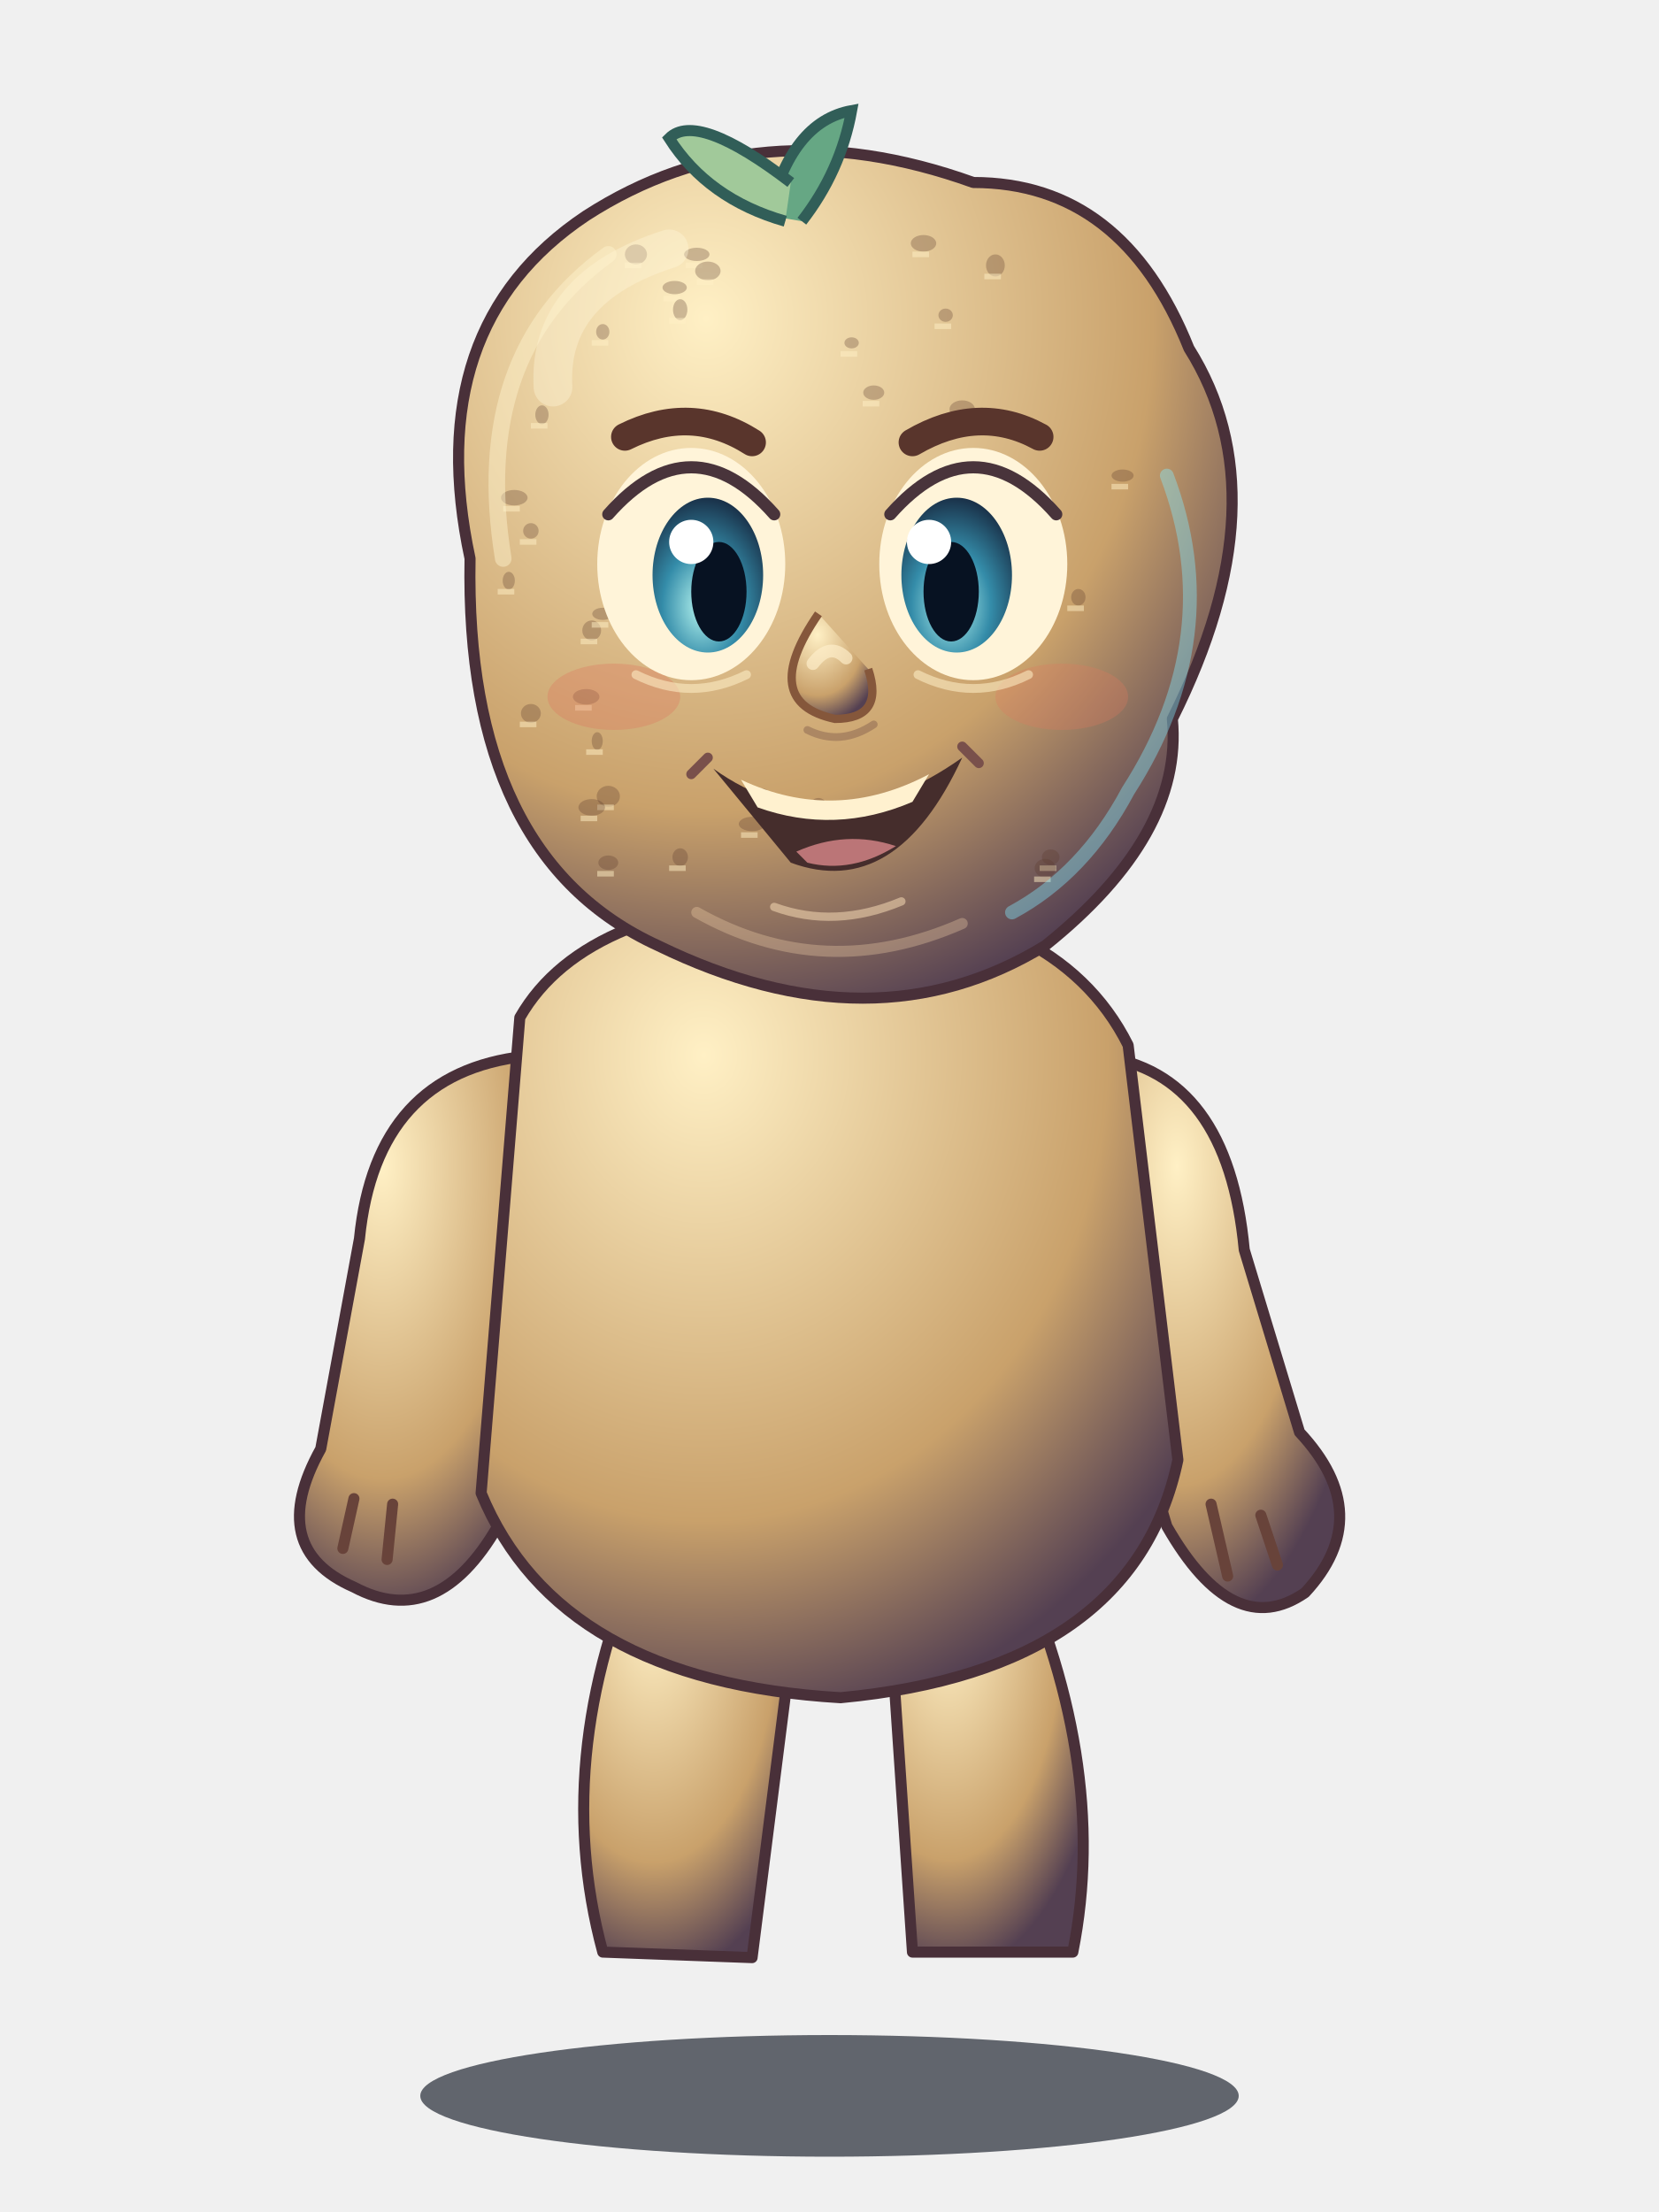
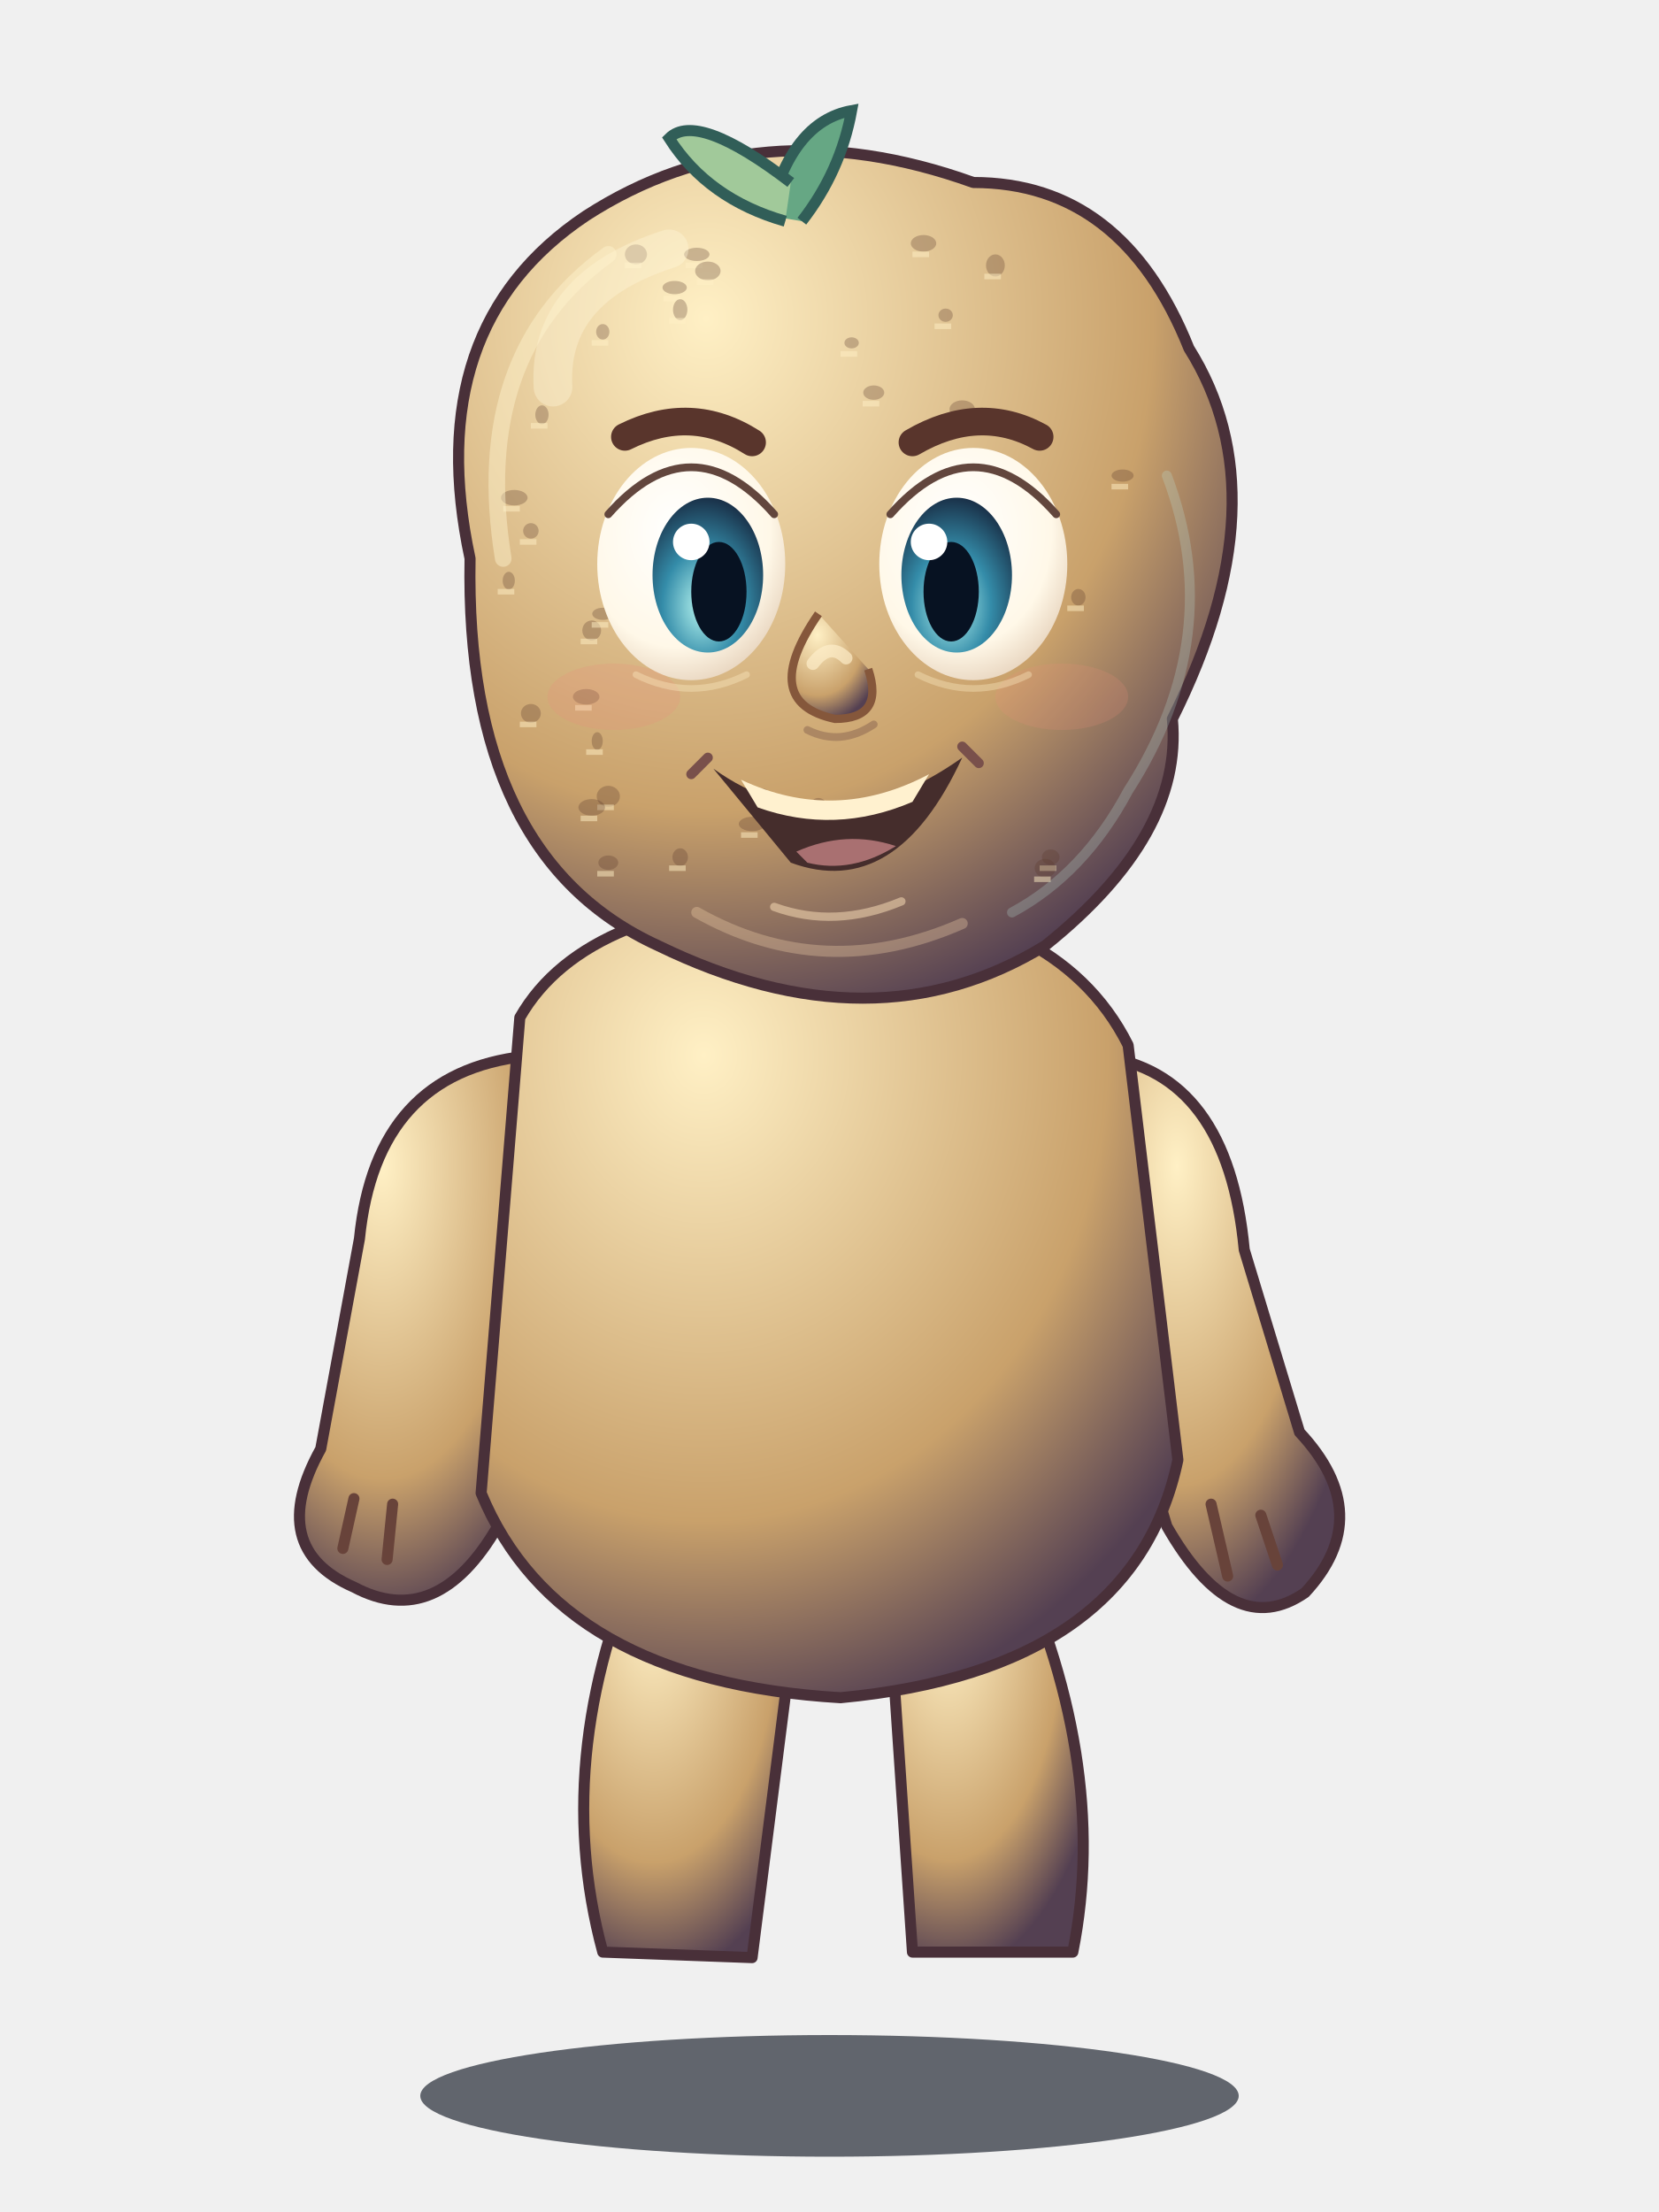
<svg xmlns="http://www.w3.org/2000/svg" viewBox="0 0 300 400">
+   <defs>
+     <radialGradient id="face-pearl" cx=".42" cy=".36" r=".8">
+       <stop stop-color="#ffffff" />
+       <stop offset=".62" stop-color="#fff8e8" />
+       <stop offset="1" stop-color="#d8bda3" />
+     </radialGradient>
+   </defs>
  <defs>
    <radialGradient id="skin" cx=".32" cy=".2" r=".85">
      <stop stop-color="#fff0c5" />
      <stop offset=".68" stop-color="#c9a16b" />
      <stop offset="1" stop-color="#544052" />
    </radialGradient>
    <linearGradient id="cloth" x2=".8" y2="1">
      <stop stop-color="#3d5b75" />
      <stop offset=".5" stop-color="#253648" />
      <stop offset="1" stop-color="#101b2d" />
    </linearGradient>
    <linearGradient id="metal" x2=".75" y2="1">
      <stop stop-color="#dce6e9" />
      <stop offset=".3" stop-color="#7e98ac" />
      <stop offset=".48" stop-color="#e1e9eb" />
      <stop offset=".55" stop-color="#496477" />
      <stop offset="1" stop-color="#192c40" />
    </linearGradient>
    <linearGradient id="trim" x2="1" y2="1">
      <stop stop-color="#edfcff" />
      <stop offset=".4" stop-color="#62eafa" />
      <stop offset="1" stop-color="#287c9f" />
    </linearGradient>
    <linearGradient id="leather" x2=".8" y2="1">
      <stop stop-color="#c59269" />
      <stop offset=".5" stop-color="#855339" />
      <stop offset="1" stop-color="#392722" />
    </linearGradient>
    <linearGradient id="hair" x2=".3" y2="1">
      <stop stop-color="#8f5a36" />
      <stop offset=".6" stop-color="#492b25" />
      <stop offset="1" stop-color="#241b22" />
    </linearGradient>
    <radialGradient id="lens" cx=".3" cy=".15">
      <stop stop-color="#84d9ef" />
      <stop offset=".6" stop-color="#153e64" />
      <stop offset="1" stop-color="#09182b" />
    </radialGradient>
  </defs>
  <ellipse cx="150" cy="379" rx="74" ry="11" fill="#020916" opacity=".6" />
  <g stroke="#493039" stroke-width="2" stroke-linejoin="round">
    <path d="M118 276Q99 316 109 353L136 354L145 283Z" fill="url(#skin)" />
    <path d="M160 279L165 353L194 353Q201 318 182 278Z" fill="url(#skin)" />
    <path d="M95 191Q68 194 65 224L58 262Q48 280 64 287Q79 295 90 276L101 235Z" fill="url(#skin)" />
    <path d="M199 191Q222 194 225 226L235 259Q249 274 236 288Q223 297 211 276L199 236Z" fill="url(#skin)" />
    <path d="M94 184Q106 163 148 162Q191 163 204 189L213 264Q205 302 152 307Q101 304 87 270Z" fill="url(#skin)" />
    <path d="M85 101Q76 59 106 39Q137 19 176 33Q203 33 215 63Q232 90 212 130Q214 151 189 171Q158 190 119 171Q84 155 85 101Z" fill="url(#skin)" />
  </g>
  <ellipse cx="153" cy="150" rx="1.3" ry="1.8" fill="#59392d" opacity=".3" />
  <path d="M151 152l3 0" stroke="#fff0c5" opacity=".5" />
  <ellipse cx="195" cy="108" rx="1.3" ry="1.5" fill="#59392d" opacity=".3" />
  <path d="M193 110l3 0" stroke="#fff0c5" opacity=".5" />
  <ellipse cx="93" cy="90" rx="2.4" ry="1.4" fill="#59392d" opacity=".3" />
  <path d="M91 92l3 0" stroke="#fff0c5" opacity=".5" />
  <ellipse cx="110" cy="144" rx="2.1" ry="1.9" fill="#59392d" opacity=".3" />
  <path d="M108 146l3 0" stroke="#fff0c5" opacity=".5" />
  <ellipse cx="180" cy="48" rx="1.7" ry="2.0" fill="#59392d" opacity=".3" />
  <path d="M178 50l3 0" stroke="#fff0c5" opacity=".5" />
  <ellipse cx="190" cy="155" rx="1.6" ry="1.4" fill="#59392d" opacity=".3" />
  <path d="M188 157l3 0" stroke="#fff0c5" opacity=".5" />
  <ellipse cx="106" cy="126" rx="2.4" ry="1.4" fill="#59392d" opacity=".3" />
  <path d="M104 128l3 0" stroke="#fff0c5" opacity=".5" />
  <ellipse cx="107" cy="146" rx="2.4" ry="1.5" fill="#59392d" opacity=".3" />
  <path d="M105 148l3 0" stroke="#fff0c5" opacity=".5" />
  <ellipse cx="154" cy="62" rx="1.3" ry="1.0" fill="#59392d" opacity=".3" />
  <path d="M152 64l3 0" stroke="#fff0c5" opacity=".5" />
  <ellipse cx="122" cy="52" rx="2.2" ry="1.2" fill="#59392d" opacity=".3" />
  <path d="M120 54l3 0" stroke="#fff0c5" opacity=".5" />
  <ellipse cx="189" cy="157" rx="1.9" ry="1.7" fill="#59392d" opacity=".3" />
  <path d="M187 159l3 0" stroke="#fff0c5" opacity=".5" />
  <ellipse cx="107" cy="114" rx="1.7" ry="1.8" fill="#59392d" opacity=".3" />
  <path d="M105 116l3 0" stroke="#fff0c5" opacity=".5" />
  <ellipse cx="110" cy="156" rx="1.8" ry="1.3" fill="#59392d" opacity=".3" />
  <path d="M108 158l3 0" stroke="#fff0c5" opacity=".5" />
  <ellipse cx="126" cy="46" rx="2.3" ry="1.2" fill="#59392d" opacity=".3" />
  <path d="M124 48l3 0" stroke="#fff0c5" opacity=".5" />
  <ellipse cx="92" cy="105" rx="1.1" ry="1.6" fill="#59392d" opacity=".3" />
  <path d="M90 107l3 0" stroke="#fff0c5" opacity=".5" />
  <ellipse cx="158" cy="71" rx="1.9" ry="1.3" fill="#59392d" opacity=".3" />
  <path d="M156 73l3 0" stroke="#fff0c5" opacity=".5" />
  <ellipse cx="171" cy="57" rx="1.3" ry="1.2" fill="#59392d" opacity=".3" />
  <path d="M169 59l3 0" stroke="#fff0c5" opacity=".5" />
  <ellipse cx="136" cy="149" rx="2.4" ry="1.3" fill="#59392d" opacity=".3" />
  <path d="M134 151l3 0" stroke="#fff0c5" opacity=".5" />
  <ellipse cx="123" cy="56" rx="1.3" ry="1.9" fill="#59392d" opacity=".3" />
  <path d="M121 58l3 0" stroke="#fff0c5" opacity=".5" />
  <ellipse cx="96" cy="129" rx="1.8" ry="1.7" fill="#59392d" opacity=".3" />
  <path d="M94 131l3 0" stroke="#fff0c5" opacity=".5" />
  <ellipse cx="167" cy="44" rx="2.3" ry="1.5" fill="#59392d" opacity=".3" />
  <path d="M165 46l3 0" stroke="#fff0c5" opacity=".5" />
  <ellipse cx="123" cy="155" rx="1.4" ry="1.6" fill="#59392d" opacity=".3" />
  <path d="M121 157l3 0" stroke="#fff0c5" opacity=".5" />
  <ellipse cx="148" cy="146" rx="1.6" ry="1.7" fill="#59392d" opacity=".3" />
  <path d="M146 148l3 0" stroke="#fff0c5" opacity=".5" />
  <ellipse cx="128" cy="49" rx="2.3" ry="1.7" fill="#59392d" opacity=".3" />
  <path d="M126 51l3 0" stroke="#fff0c5" opacity=".5" />
  <ellipse cx="96" cy="96" rx="1.4" ry="1.4" fill="#59392d" opacity=".3" />
  <path d="M94 98l3 0" stroke="#fff0c5" opacity=".5" />
  <ellipse cx="203" cy="86" rx="2.0" ry="1.1" fill="#59392d" opacity=".3" />
  <path d="M201 88l3 0" stroke="#fff0c5" opacity=".5" />
  <ellipse cx="98" cy="75" rx="1.2" ry="1.7" fill="#59392d" opacity=".3" />
  <path d="M96 77l3 0" stroke="#fff0c5" opacity=".5" />
  <ellipse cx="138" cy="144" rx="1.2" ry="1.4" fill="#59392d" opacity=".3" />
  <path d="M136 146l3 0" stroke="#fff0c5" opacity=".5" />
  <ellipse cx="190" cy="97" rx="1.7" ry="1.9" fill="#59392d" opacity=".3" />
  <path d="M188 99l3 0" stroke="#fff0c5" opacity=".5" />
  <ellipse cx="109" cy="111" rx="1.9" ry="1.1" fill="#59392d" opacity=".3" />
  <path d="M107 113l3 0" stroke="#fff0c5" opacity=".5" />
  <ellipse cx="108" cy="134" rx="1.0" ry="1.6" fill="#59392d" opacity=".3" />
  <path d="M106 136l3 0" stroke="#fff0c5" opacity=".5" />
  <ellipse cx="174" cy="74" rx="2.3" ry="1.6" fill="#59392d" opacity=".3" />
  <path d="M172 76l3 0" stroke="#fff0c5" opacity=".5" />
  <ellipse cx="109" cy="60" rx="1.2" ry="1.4" fill="#59392d" opacity=".3" />
  <path d="M107 62l3 0" stroke="#fff0c5" opacity=".5" />
  <ellipse cx="115" cy="46" rx="2.0" ry="1.8" fill="#59392d" opacity=".3" />
  <path d="M113 48l3 0" stroke="#fff0c5" opacity=".5" />
  <path d="M100 70Q99 52 121 45" stroke="#fff6d9" opacity=".38" stroke-width="7" stroke-linecap="round" fill="none" />
  <path d="M91 101Q85 64 110 46" fill="none" stroke="#fff4ce" stroke-width="3" stroke-linecap="round" opacity=".45" />
-   <path d="M211 86Q222 115 204 143Q196 158 183 165" fill="none" stroke="#82ecff" stroke-width="2.5" stroke-linecap="round" opacity=".4" />
+   <path d="M211 86Q222 115 204 143Q196 158 183 165" fill="none" stroke="#bce8df" stroke-width="1.8" stroke-linecap="round" opacity=".24" />
  <path d="M126 165Q149 178 174 167" fill="none" stroke="#ffdfb1" stroke-width="2" stroke-linecap="round" opacity=".3" />
-   <ellipse cx="111" cy="126" rx="12" ry="6" fill="#dc785e" opacity=".35" />
-   <ellipse cx="192" cy="126" rx="12" ry="6" fill="#dc785e" opacity=".3" />
+   <ellipse cx="111" cy="126" rx="12" ry="6" fill="#e88b79" opacity=".23" />
+   <ellipse cx="192" cy="126" rx="12" ry="6" fill="#e88b79" opacity=".2" />
  <path d="M113 79Q125 73 136 80M165 80Q177 73 188 79" fill="none" stroke="#59352c" stroke-width="5" stroke-linecap="round" />
  <g>
-     <ellipse cx="125" cy="102" rx="17" ry="21" fill="#fff4d9" />
-     <ellipse cx="176" cy="102" rx="17" ry="21" fill="#fff4d9" />
+     <ellipse cx="125" cy="102" rx="17" ry="21" fill="url(#face-pearl)" />
+     <ellipse cx="176" cy="102" rx="17" ry="21" fill="url(#face-pearl)" />
    <defs>
      <radialGradient id="iris-finish-128" cx=".45" cy=".7" r=".75">
        <stop stop-color="#b7f6f0" />
        <stop offset=".48" stop-color="#348ca9" />
        <stop offset="1" stop-color="#16243b" />
      </radialGradient>
    </defs>
    <ellipse cx="128" cy="104" rx="10" ry="14" fill="url(#iris-finish-128)" />
    <defs>
      <radialGradient id="iris-finish-173" cx=".45" cy=".7" r=".75">
        <stop stop-color="#b7f6f0" />
        <stop offset=".48" stop-color="#348ca9" />
        <stop offset="1" stop-color="#16243b" />
      </radialGradient>
    </defs>
    <ellipse cx="173" cy="104" rx="10" ry="14" fill="url(#iris-finish-173)" />
    <ellipse cx="130" cy="107" rx="5" ry="9" fill="#071222" />
    <ellipse cx="172" cy="107" rx="5" ry="9" fill="#071222" />
-     <circle cx="125" cy="98" r="4" fill="white" />
-     <circle cx="168" cy="98" r="4" fill="white" />
+     <circle cx="125" cy="98" r="3.3" fill="white" />
+     <circle cx="168" cy="98" r="3.3" fill="white" />
  </g>
  <path d="M148 111Q137 127 151 130Q160 130 157 121" fill="url(#skin)" stroke="#85573b" stroke-width="1.5" />
  <path d="M129 139Q150 154 174 137Q162 163 143 156Z" fill="#452d2c" />
  <path d="M134 141Q151 149 168 140L165 145Q151 151 137 146Z" fill="#fff1cf" />
  <path d="M64 271l-2 9m9-8-1 10m158-8 3 9m-12-11 3 13" stroke="#68433a" stroke-width="2" stroke-linecap="round" />
  <path d="M139 39Q143 22 154 20Q152 31 145 40" fill="#66a784" stroke="#315e58" stroke-width="2" />
  <path d="M143 33Q126 20 121 25Q128 36 142 40" fill="#a1c99a" stroke="#315e58" stroke-width="2" />
  <g data-face-finish="1">
-     <path d="M110 93Q125 76 140 93" fill="none" stroke="#49343b" stroke-width="2.2" stroke-linecap="round" />
-     <path d="M115 122Q125 127 135 122" fill="none" stroke="#fff0c9" stroke-width="1.6" opacity=".55" stroke-linecap="round" />
-     <path d="M161 93Q176 76 191 93" fill="none" stroke="#49343b" stroke-width="2.2" stroke-linecap="round" />
-     <path d="M166 122Q176 127 186 122" fill="none" stroke="#fff0c9" stroke-width="1.6" opacity=".55" stroke-linecap="round" />
-     <path d="M144 154Q153 150 162 153Q154 158 146 156Z" fill="#d88789" opacity=".8" />
+     <path d="M110 93Q125 76 140 93" fill="none" stroke="#62463d" stroke-width="1.4" stroke-linecap="round" />
+     <path d="M115 122Q125 127 135 122" fill="none" stroke="#fff0c9" stroke-width="1.2" opacity=".35" stroke-linecap="round" />
+     <path d="M161 93Q176 76 191 93" fill="none" stroke="#62463d" stroke-width="1.4" stroke-linecap="round" />
+     <path d="M166 122Q176 127 186 122" fill="none" stroke="#fff0c9" stroke-width="1.2" opacity=".35" stroke-linecap="round" />
+     <path d="M144 154Q153 150 162 153Q154 158 146 156Z" fill="#df9497" opacity=".65" />
    <path d="M128 137l-3 3m49-5 3 3" stroke="#79504b" stroke-width="1.8" stroke-linecap="round" />
    <path d="M140 164Q151 168 163 163" fill="none" stroke="#ffe3bb" stroke-width="1.5" opacity=".5" stroke-linecap="round" />
    <path d="M147 120q3-4 6-1" fill="none" stroke="#fff0cc" stroke-width="2.3" opacity=".65" stroke-linecap="round" />
    <path d="M146 132q6 3 12-1" fill="none" stroke="#69463e" stroke-width="1.4" opacity=".35" stroke-linecap="round" />
  </g>
</svg>
